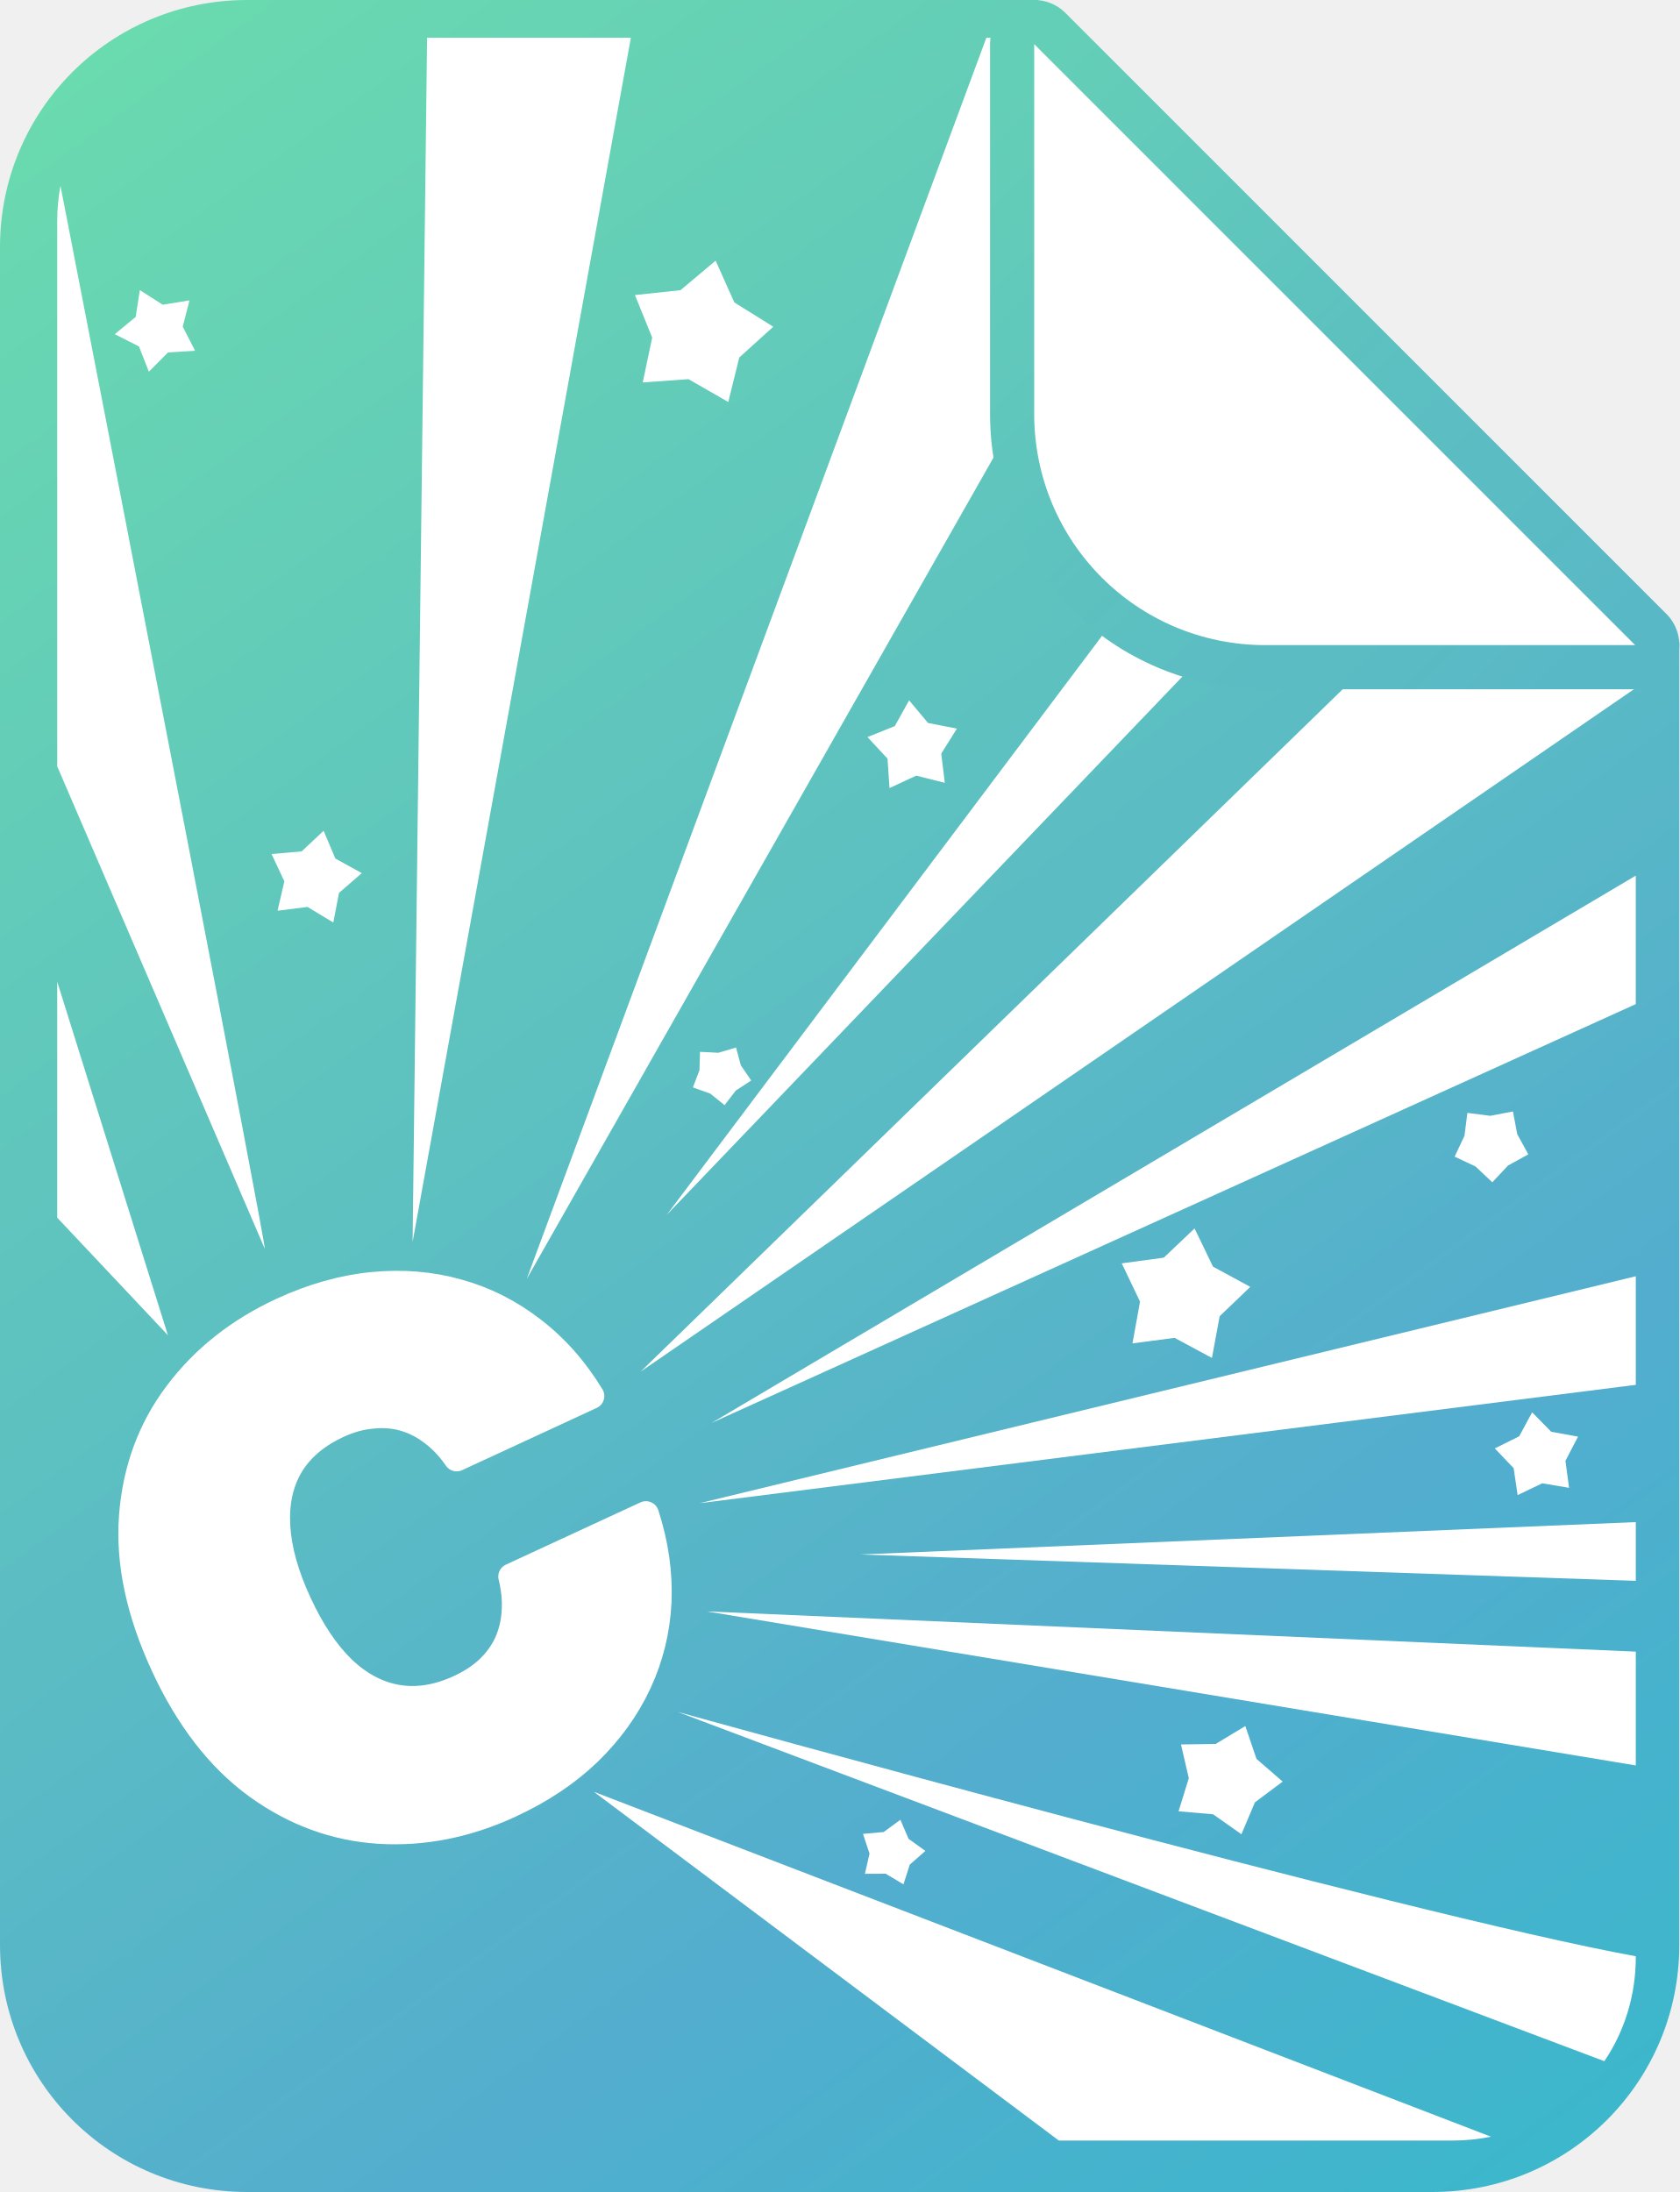
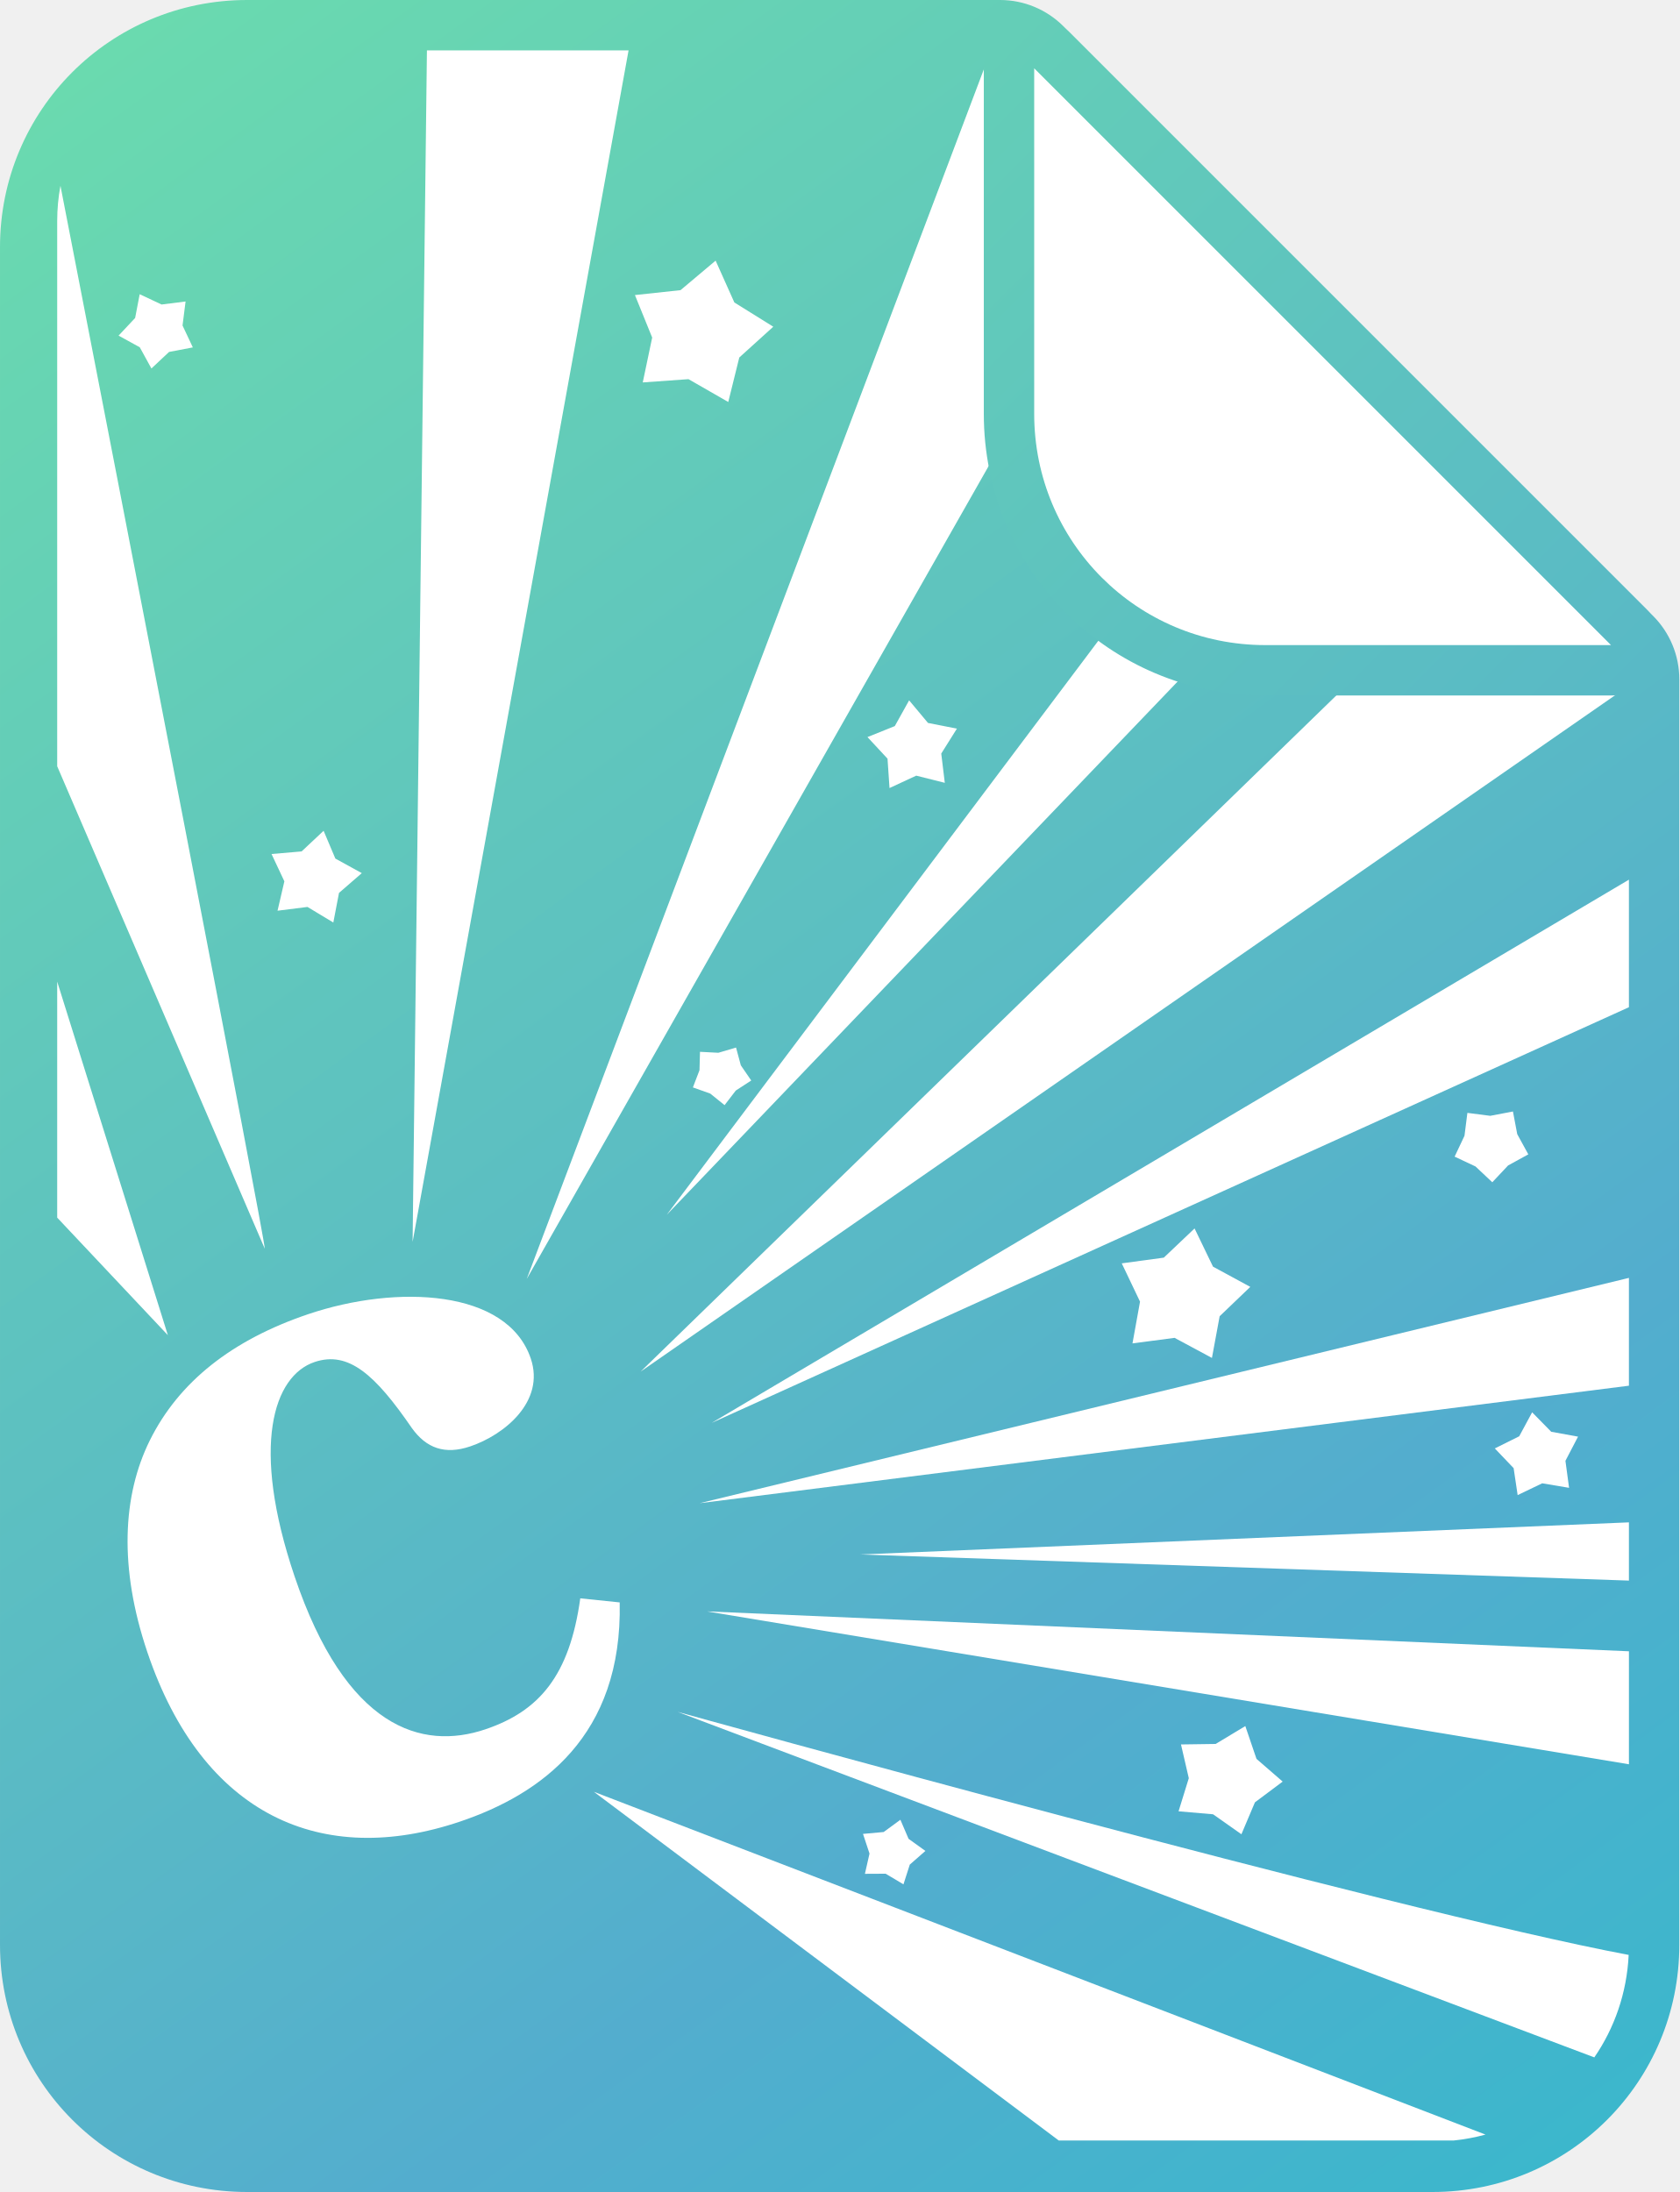
<svg xmlns="http://www.w3.org/2000/svg" xmlns:xlink="http://www.w3.org/1999/xlink" id="Layer_1" xml:space="preserve" viewBox="0 0 83.327 108.769" version="1.1" y="0px" x="0px" width="83.327" height="108.769">
  <defs id="defs1">
-     <linearGradient id="linearGradient103">
-       <stop style="stop-color:#64cfb7;stop-opacity:1;" offset="0" id="stop101" />
-       <stop style="stop-color:#5dc1c0;stop-opacity:1;" offset="0.498" id="stop102" />
-       <stop style="stop-color:#59b8c6;stop-opacity:1;" offset="1" id="stop103" />
+     <linearGradient id="linearGradient141">
+       <stop style="stop-color:#64ceb7;stop-opacity:1;" offset="0" id="stop139" />
+       <stop style="stop-color:#5ec3bf;stop-opacity:1;" offset="0.498" id="stop140" />
+       <stop style="stop-color:#59b9c6;stop-opacity:1" offset="1" id="stop141" />
    </linearGradient>
    <linearGradient id="linearGradient25">
      <stop style="stop-color:#6adaaf;stop-opacity:1;" offset="0" id="stop25" />
      <stop style="stop-color:#53adce;stop-opacity:1;" offset="0.748" id="stop27" />
      <stop style="stop-color:#3cb7cc;stop-opacity:1;" offset="1" id="stop26" />
    </linearGradient>
-     <linearGradient xlink:href="#linearGradient103" id="linearGradient116" gradientUnits="userSpaceOnUse" gradientTransform="matrix(0.9038399,0,0,0.9038399,-348.9918,-2.70485)" x1="443.035" y1="6.469" x2="474.349" y2="38.409" />
-     <linearGradient xlink:href="#linearGradient25" id="linearGradient117" gradientUnits="userSpaceOnUse" gradientTransform="matrix(0.9170614,0,0,0.9170614,-357.7058,0.43774)" x1="394.699" y1="2.751" x2="476.312" y2="114.875" />
+     <linearGradient xlink:href="#linearGradient141" id="linearGradient109" gradientUnits="userSpaceOnUse" gradientTransform="matrix(0.9038399,0,0,0.9038399,-348.9918,-2.70485)" x1="441.056" y1="4.889" x2="476.451" y2="40.252" />
+     <linearGradient xlink:href="#linearGradient25" id="linearGradient110" gradientUnits="userSpaceOnUse" gradientTransform="matrix(0.9170614,0,0,0.9170614,-141.7839,0.43774)" x1="394.699" y1="2.751" x2="476.312" y2="114.875" />
  </defs>
-   <path d="M 83.327,31.864 51.463,0 H 12.264 C 5.471,0 0,5.471 0,12.264 v 84.241 c 0,6.793 5.471,12.264 12.264,12.264 h 58.807 c 6.793,0 12.255,-5.471 12.255,-12.264 z" style="fill:url(#linearGradient117);fill-rule:nonzero;stroke:none;stroke-width:6.726;stroke-linecap:round;stroke-linejoin:round;stroke-miterlimit:10;stroke-dasharray:none;stroke-opacity:1;paint-order:fill markers stroke" id="path103" />
-   <path id="path104" style="fill:#ffffff;fill-opacity:1;stroke-width:0.443" d="M 21.192,1.874 20.473,61.628 31.303,1.874 Z m 27.75,0 L 26.135,63.465 51.741,18.403 49.575,1.874 Z M 3.001,9.219 C 2.894,9.786 2.838,10.373 2.838,10.975 V 38.024 L 13.139,61.965 C 13.139,61.414 5.916,24.215 3.001,9.219 Z M 56.473,29.169 33.083,60.282 61.087,31.049 56.483,29.171 Z M 68.807,32.081 31.788,68.061 81.167,34.137 v -1.338 l -12.342,-0.719 z m 12.359,11.369 -45.854,27.156 45.854,-20.781 z M 2.838,48.71 V 60.421 L 8.331,66.255 Z M 81.167,63.329 34.717,74.59 81.167,68.717 Z m 0,12.199 -38.482,1.607 38.482,1.307 z m -46.039,4.434 -0.029,0.002 46.068,7.639 v -5.648 z m -1.508,4.982 45.986,17.334 c 0.988,-1.458 1.561,-3.232 1.561,-5.164 v -0.043 C 69.914,95.026 33.62,84.944 33.62,84.944 Z m -4.152,3.967 23.07,17.305 h 19.535 c 0.657,0 1.294,-0.065 1.908,-0.191 z" />
-   <path style="font-size:35.964px;line-height:0;font-family:'Adwaita Sans';-inkscape-font-specification:'Adwaita Sans, @opsz=32,wght=900';font-variation-settings:'opsz' 32, 'wght' 900;text-align:center;letter-spacing:-4.496px;word-spacing:0px;text-anchor:middle;fill:#ffffff;fill-opacity:1;stroke:#ffffff;stroke-width:1.296;stroke-linejoin:round;stroke-miterlimit:10;stroke-opacity:1;paint-order:markers stroke fill" d="m 25.328,89.549 q -3.235,1.497 -6.521,1.295 -3.27,-0.209 -6.061,-2.227 -2.798,-2.034 -4.619,-5.97 -1.836,-3.969 -1.574,-7.418 0.262,-3.449 2.227,-6.061 1.974,-2.635 5.209,-4.132 2.279,-1.054 4.501,-1.27 2.222,-0.215 4.224,0.348 2.018,0.556 3.707,1.865 1.705,1.301 2.917,3.294 l -6.678,3.089 q -0.534,-0.778 -1.21,-1.278 -0.66,-0.507 -1.416,-0.719 -0.756,-0.212 -1.584,-0.119 -0.819,0.069 -1.68,0.468 -1.61,0.745 -2.372,2.026 -0.746,1.274 -0.641,3.005 0.097,1.716 1.063,3.804 0.958,2.072 2.187,3.264 1.245,1.185 2.714,1.434 1.47,0.249 3.079,-0.496 0.861,-0.398 1.451,-0.962 0.591,-0.563 0.919,-1.276 0.321,-0.729 0.369,-1.544 0.057,-0.839 -0.167,-1.741 l 6.678,-3.089 q 0.718,2.222 0.622,4.356 -0.104,2.118 -0.986,4.016 -0.883,1.898 -2.486,3.452 -1.594,1.531 -3.873,2.585 z" id="path115" aria-label="C" />
-   <path d="m 51.316,2.19 v 18.343 c 0,6.358 5.112,11.478 11.469,11.478 h 18.351 z" style="fill:#ffffff;fill-opacity:1;stroke:url(#linearGradient116);stroke-width:4.381;stroke-linecap:round;stroke-linejoin:round;stroke-miterlimit:10;stroke-dasharray:none;stroke-opacity:1;paint-order:markers stroke fill" id="path116" />
-   <path style="fill:#ffffff;stroke:none;stroke-width:7.19;stroke-linecap:round;stroke-linejoin:round;stroke-miterlimit:10;stroke-opacity:0.918;paint-order:fill markers stroke" id="path117" d="m 378.243,53.053 -1.282,-0.773 -1.486,0.187 0.339,-1.458 -0.637,-1.355 1.492,-0.129 1.092,-1.024 0.583,1.379 1.312,0.722 -1.131,0.981 z" transform="translate(-361.7038,-7.27671)" />
-   <path style="fill:#ffffff;stroke:none;stroke-width:7.19;stroke-linecap:round;stroke-linejoin:round;stroke-miterlimit:10;stroke-opacity:0.918;paint-order:fill markers stroke" id="path118" d="m 369.384,24.683 -1.344,0.082 -0.949,0.955 -0.493,-1.253 -1.201,-0.608 1.039,-0.856 0.207,-1.33 1.135,0.724 1.329,-0.215 -0.337,1.303 z" transform="translate(-359.7038,-7.27671)" />
-   <path style="fill:#ffffff;stroke:none;stroke-width:7.19;stroke-linecap:round;stroke-linejoin:round;stroke-miterlimit:10;stroke-opacity:0.918;paint-order:fill markers stroke" id="path119" d="m 397.714,26.935 -1.814,-1.042 -2.087,0.149 0.43,-2.047 -0.787,-1.939 2.08,-0.224 1.601,-1.347 0.855,1.909 1.776,1.106 -1.551,1.404 z" transform="matrix(1.087589,0,0,1.087589,-396.4135,-9.346669)" />
-   <path style="fill:#ffffff;stroke:none;stroke-width:7.19;stroke-linecap:round;stroke-linejoin:round;stroke-miterlimit:10;stroke-opacity:0.918;paint-order:fill markers stroke" id="path120" d="m 395.657,62.115 -0.711,-0.574 -0.861,-0.306 0.327,-0.853 0.025,-0.913 0.913,0.047 0.876,-0.259 0.237,0.882 0.517,0.753 -0.766,0.498 z" transform="translate(-359.7038,-7.27671)" />
-   <path style="fill:#ffffff;stroke:none;stroke-width:7.19;stroke-linecap:round;stroke-linejoin:round;stroke-miterlimit:10;stroke-opacity:0.918;paint-order:fill markers stroke" id="path121" d="m 406.584,46.121 -1.417,-0.356 -1.326,0.615 -0.099,-1.458 -0.995,-1.071 1.356,-0.545 0.711,-1.277 0.937,1.121 1.434,0.282 -0.777,1.238 z" transform="translate(-359.7038,-7.27671)" />
-   <path style="fill:#ffffff;stroke:none;stroke-width:7.19;stroke-linecap:round;stroke-linejoin:round;stroke-miterlimit:10;stroke-opacity:0.918;paint-order:fill markers stroke" id="path122" d="m 418.339,72.423 0.362,-2.002 -0.876,-1.836 2.016,-0.274 1.475,-1.4 0.884,1.832 1.788,0.97 -1.469,1.407 -0.37,2 -1.792,-0.963 z" transform="matrix(1.034836,0,0,1.034836,-376.7193,-8.285547)" />
-   <path style="fill:#ffffff;stroke:none;stroke-width:7.19;stroke-linecap:round;stroke-linejoin:round;stroke-miterlimit:10;stroke-opacity:0.918;paint-order:fill markers stroke" id="path123" d="m 435.564,64.49 -1.131,-0.176 -1.13,0.183 -0.182,-1.13 -0.523,-1.018 1.019,-0.522 0.807,-0.812 0.811,0.808 1.022,0.516 -0.517,1.021 z" transform="rotate(-37.59033,245.1071,589.3812)" />
-   <path style="fill:#ffffff;stroke:none;stroke-width:7.19;stroke-linecap:round;stroke-linejoin:round;stroke-miterlimit:10;stroke-opacity:0.918;paint-order:fill markers stroke" id="path124" d="m 440.533,81.195 -1.868,-0.314 -1.708,0.82 -0.279,-1.874 -1.308,-1.371 1.696,-0.844 0.899,-1.667 1.327,1.352 1.864,0.34 -0.876,1.68 z" transform="matrix(0.7136316,0,0,0.7136316,-236.5217,15.88369)" />
-   <path style="fill:#ffffff;stroke:none;stroke-width:7.19;stroke-linecap:round;stroke-linejoin:round;stroke-miterlimit:10;stroke-opacity:0.918;paint-order:fill markers stroke" id="path125" d="m 421.772,95.193 -0.921,-0.649 -1.122,-0.097 0.333,-1.076 -0.254,-1.097 1.126,-0.016 0.965,-0.581 0.363,1.066 0.851,0.738 -0.902,0.675 z" transform="matrix(1.526681,0,0,1.526681,-582.3132,-54.31198)" />
-   <path style="fill:#ffffff;stroke:none;stroke-width:7.19;stroke-linecap:round;stroke-linejoin:round;stroke-miterlimit:10;stroke-opacity:0.918;paint-order:fill markers stroke" id="path126" d="m 406.353,99.681 -0.884,-0.527 -1.029,0.005 0.228,-1.004 -0.323,-0.977 1.025,-0.093 0.83,-0.609 0.406,0.946 0.835,0.601 -0.774,0.678 z" transform="translate(-361.5235,-6.178389)" />
+   <path d="M 297.946,30.561 268.687,1.302 A 4.447,4.447 22.5 0 0 265.543,0 h -37.357 c -6.793,0 -12.264,5.471 -12.264,12.264 v 84.241 c 0,6.793 5.471,12.264 12.264,12.264 h 58.807 c 6.793,0 12.255,-5.471 12.255,-12.264 V 33.705 a 4.447,4.447 67.5 0 0 -1.302,-3.144 z" style="fill:url(#linearGradient110);fill-rule:nonzero;stroke:none;stroke-width:6.726;stroke-linecap:round;stroke-linejoin:round;stroke-miterlimit:10;stroke-dasharray:none;stroke-opacity:1;paint-order:fill markers stroke" id="path93" transform="translate(-215.9219)" />
+   <path id="path94" style="fill:#ffffff;fill-opacity:1;stroke-width:0.443" d="M 21.184,2.5 20.473,61.627 31.189,2.5 Z M 48.961,3.061 26.135,63.465 51.74,18.402 49.656,2.5 Z M 3,9.219 C 2.893,9.786 2.838,10.372 2.838,10.975 V 38.023 L 13.139,61.965 C 13.139,61.413 5.916,24.215 3,9.219 Z M 56.473,29.168 33.082,60.281 61.086,31.049 56.482,29.17 Z m 12.334,2.912 -37.02,35.98 48.802,-33.872 0.238,-1.29 -0.127,-0.127 -11.875,-0.691 z M 80.826,43.65 35.313,70.605 80.826,49.979 Z M 2.838,48.709 v 11.711 l 5.492,5.834 z M 80.826,63.41 34.717,74.59 80.826,68.76 Z m 0,12.131 -38.143,1.594 38.143,1.295 z m -45.699,4.42 -0.029,0.002 45.729,7.582 V 81.938 Z m -1.508,4.982 45.49,17.146 c 0.997,-1.449 1.613,-3.189 1.705,-5.084 -11.637,-2.185 -47.195,-12.062 -47.195,-12.062 z m -4.152,3.967 23.07,17.305 h 19.535 c 0.017,0 0.034,9e-5 0.051,0 0.544,-0.056 1.074,-0.155 1.586,-0.295 z" />
+   <path id="path95" style="fill:#ffffff;fill-opacity:1;stroke:url(#linearGradient109);stroke-width:5;stroke-linecap:round;stroke-linejoin:round;stroke-miterlimit:3;stroke-dasharray:none;stroke-opacity:1;paint-order:markers stroke fill" d="M 51.316,3.389 V 20.533 c 0,6.358 5.111,11.477 11.469,11.477 h 17.152 z" />
+   <path style="fill:#ffffff;stroke:none;stroke-width:7.19;stroke-linecap:round;stroke-linejoin:round;stroke-miterlimit:10;stroke-opacity:0.918;paint-order:fill markers stroke" id="path96" d="m 378.243,53.053 -1.282,-0.773 -1.486,0.187 0.339,-1.458 -0.637,-1.355 1.492,-0.129 1.092,-1.024 0.583,1.379 1.312,0.722 -1.131,0.981 z" transform="translate(-361.7038,-7.27671)" />
+   <path style="fill:#ffffff;stroke:none;stroke-width:7.19;stroke-linecap:round;stroke-linejoin:round;stroke-miterlimit:10;stroke-opacity:0.918;paint-order:fill markers stroke" id="path97" d="m 369.272,24.515 -1.179,0.225 -0.876,0.821 -0.578,-1.052 -1.052,-0.579 0.822,-0.875 0.226,-1.179 1.086,0.511 1.191,-0.15 -0.151,1.191 z" transform="translate(-359.7038,-7.27671)" />
+   <path style="fill:#ffffff;stroke:none;stroke-width:7.19;stroke-linecap:round;stroke-linejoin:round;stroke-miterlimit:10;stroke-opacity:0.918;paint-order:fill markers stroke" id="path98" d="m 397.714,26.935 -1.814,-1.042 -2.087,0.149 0.43,-2.047 -0.787,-1.939 2.08,-0.224 1.601,-1.347 0.855,1.909 1.776,1.106 -1.551,1.404 z" transform="matrix(1.087589,0,0,1.087589,-396.4135,-9.346669)" />
+   <path style="fill:#ffffff;stroke:none;stroke-width:7.19;stroke-linecap:round;stroke-linejoin:round;stroke-miterlimit:10;stroke-opacity:0.918;paint-order:fill markers stroke" id="path99" d="m 395.657,62.115 -0.711,-0.574 -0.861,-0.306 0.327,-0.853 0.025,-0.913 0.913,0.047 0.876,-0.259 0.237,0.882 0.517,0.753 -0.766,0.498 z" transform="translate(-359.7038,-7.27671)" />
+   <path style="fill:#ffffff;stroke:none;stroke-width:7.19;stroke-linecap:round;stroke-linejoin:round;stroke-miterlimit:10;stroke-opacity:0.918;paint-order:fill markers stroke" id="path101" d="m 406.584,46.121 -1.417,-0.356 -1.326,0.615 -0.099,-1.458 -0.995,-1.071 1.356,-0.545 0.711,-1.277 0.937,1.121 1.434,0.282 -0.777,1.238 z" transform="translate(-359.7038,-7.27671)" />
+   <path style="fill:#ffffff;stroke:none;stroke-width:7.19;stroke-linecap:round;stroke-linejoin:round;stroke-miterlimit:10;stroke-opacity:0.918;paint-order:fill markers stroke" id="path102" d="m 418.339,72.423 0.362,-2.002 -0.876,-1.836 2.016,-0.274 1.475,-1.4 0.884,1.832 1.788,0.97 -1.469,1.407 -0.37,2 -1.792,-0.963 z" transform="matrix(1.034836,0,0,1.034836,-376.7193,-8.285547)" />
+   <path style="fill:#ffffff;stroke:none;stroke-width:7.19;stroke-linecap:round;stroke-linejoin:round;stroke-miterlimit:10;stroke-opacity:0.918;paint-order:fill markers stroke" id="path105" d="m 435.564,64.49 -1.131,-0.176 -1.13,0.183 -0.182,-1.13 -0.523,-1.018 1.019,-0.522 0.807,-0.812 0.811,0.808 1.022,0.516 -0.517,1.021 z" transform="rotate(-37.59033,245.1071,589.3812)" />
+   <path style="fill:#ffffff;stroke:none;stroke-width:7.19;stroke-linecap:round;stroke-linejoin:round;stroke-miterlimit:10;stroke-opacity:0.918;paint-order:fill markers stroke" id="path106" d="m 440.533,81.195 -1.868,-0.314 -1.708,0.82 -0.279,-1.874 -1.308,-1.371 1.696,-0.844 0.899,-1.667 1.327,1.352 1.864,0.34 -0.876,1.68 z" transform="matrix(0.7136316,0,0,0.7136316,-236.5217,15.88369)" />
+   <path style="fill:#ffffff;stroke:none;stroke-width:7.19;stroke-linecap:round;stroke-linejoin:round;stroke-miterlimit:10;stroke-opacity:0.918;paint-order:fill markers stroke" id="path107" d="m 421.772,95.193 -0.921,-0.649 -1.122,-0.097 0.333,-1.076 -0.254,-1.097 1.126,-0.016 0.965,-0.581 0.363,1.066 0.851,0.738 -0.902,0.675 z" transform="matrix(1.526681,0,0,1.526681,-582.3132,-54.31198)" />
+   <path style="fill:#ffffff;stroke:none;stroke-width:7.19;stroke-linecap:round;stroke-linejoin:round;stroke-miterlimit:10;stroke-opacity:0.918;paint-order:fill markers stroke" id="path108" d="m 406.353,99.681 -0.884,-0.527 -1.029,0.005 0.228,-1.004 -0.323,-0.977 1.025,-0.093 0.83,-0.609 0.406,0.946 0.835,0.601 -0.774,0.678 z" transform="translate(-361.5235,-6.178389)" />
+   <path style="font-weight:bold;font-size:49.88px;line-height:0;font-family:'Linguistics Pro';-inkscape-font-specification:'Linguistics Pro, Bold';text-align:center;letter-spacing:0px;word-spacing:0px;text-anchor:middle;fill:#ffffff;stroke-width:15.298;stroke-linecap:round;stroke-linejoin:round;stroke-miterlimit:10;stroke-opacity:0.918;paint-order:fill markers stroke" d="m 7.312,81.984 c 2.748,8.133 8.689,10.71 15.515,8.404 4.018,-1.358 8.062,-4.234 7.922,-10.875 L 28.793,79.311 c -0.534,3.848 -2.046,5.599 -4.708,6.499 -3.147,1.063 -6.916,-0.036 -9.468,-7.588 -2.192,-6.487 -1.042,-9.95 0.991,-10.637 1.694,-0.572 3.024,0.65 4.829,3.277 0.715,0.999 1.638,1.335 2.896,0.909 1.694,-0.572 3.724,-2.229 3.004,-4.359 -1.161,-3.437 -6.64,-3.689 -11.046,-2.201 -3.776,1.276 -6.418,3.355 -7.86,6.269 -1.346,2.72 -1.542,6.292 -0.119,10.504 z" id="path109" aria-label="c" />
</svg>
